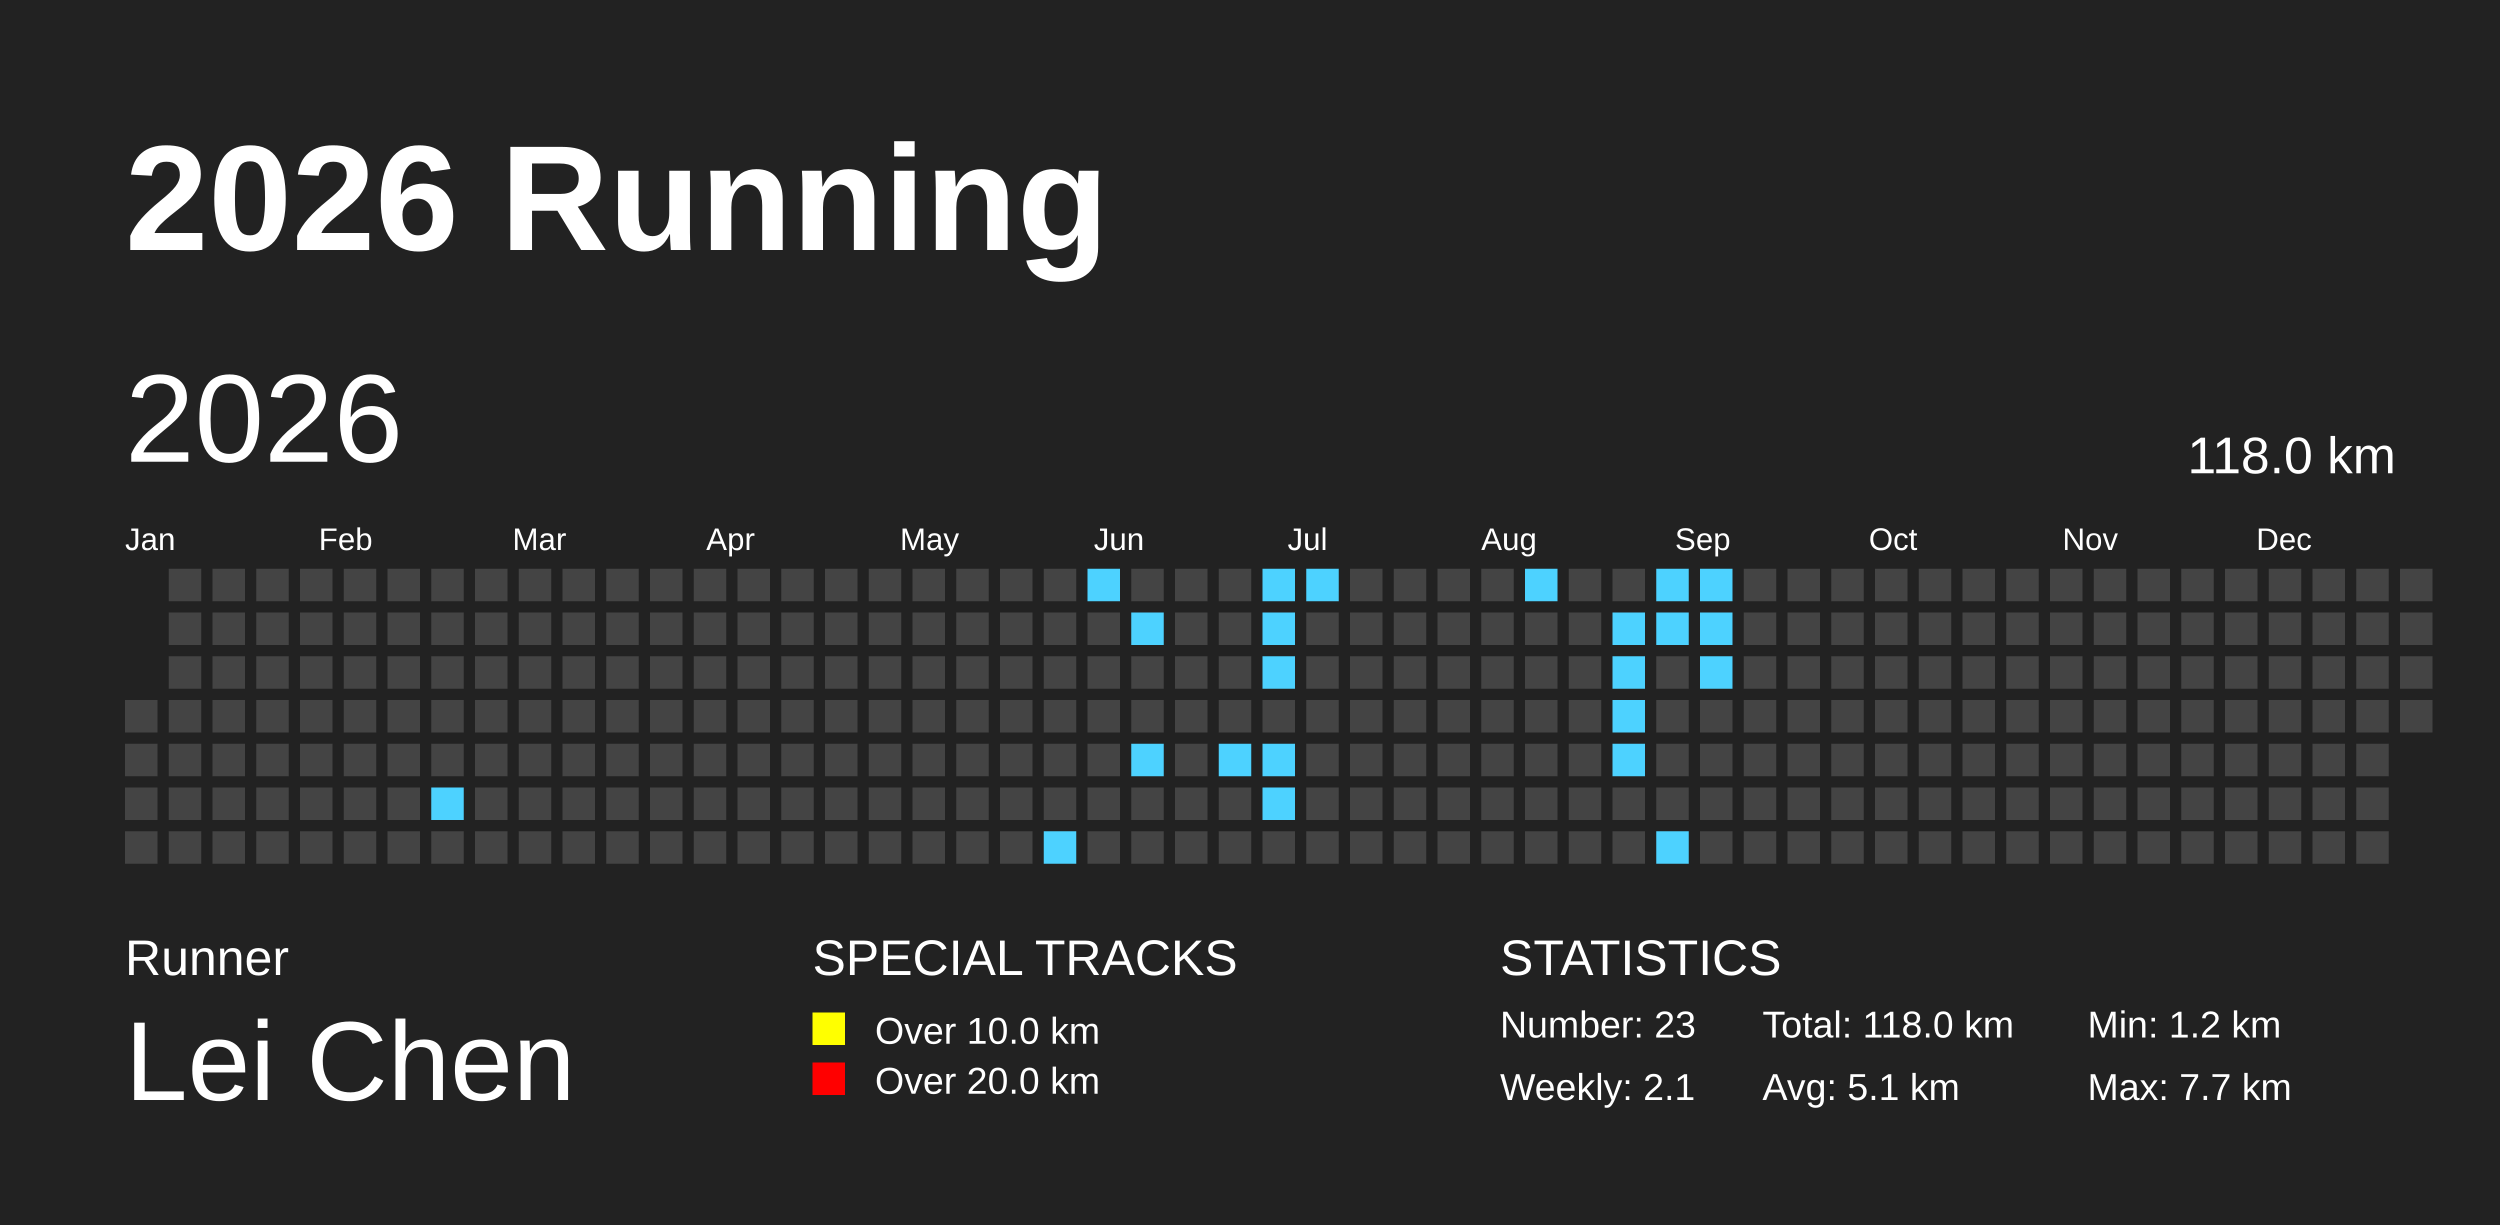
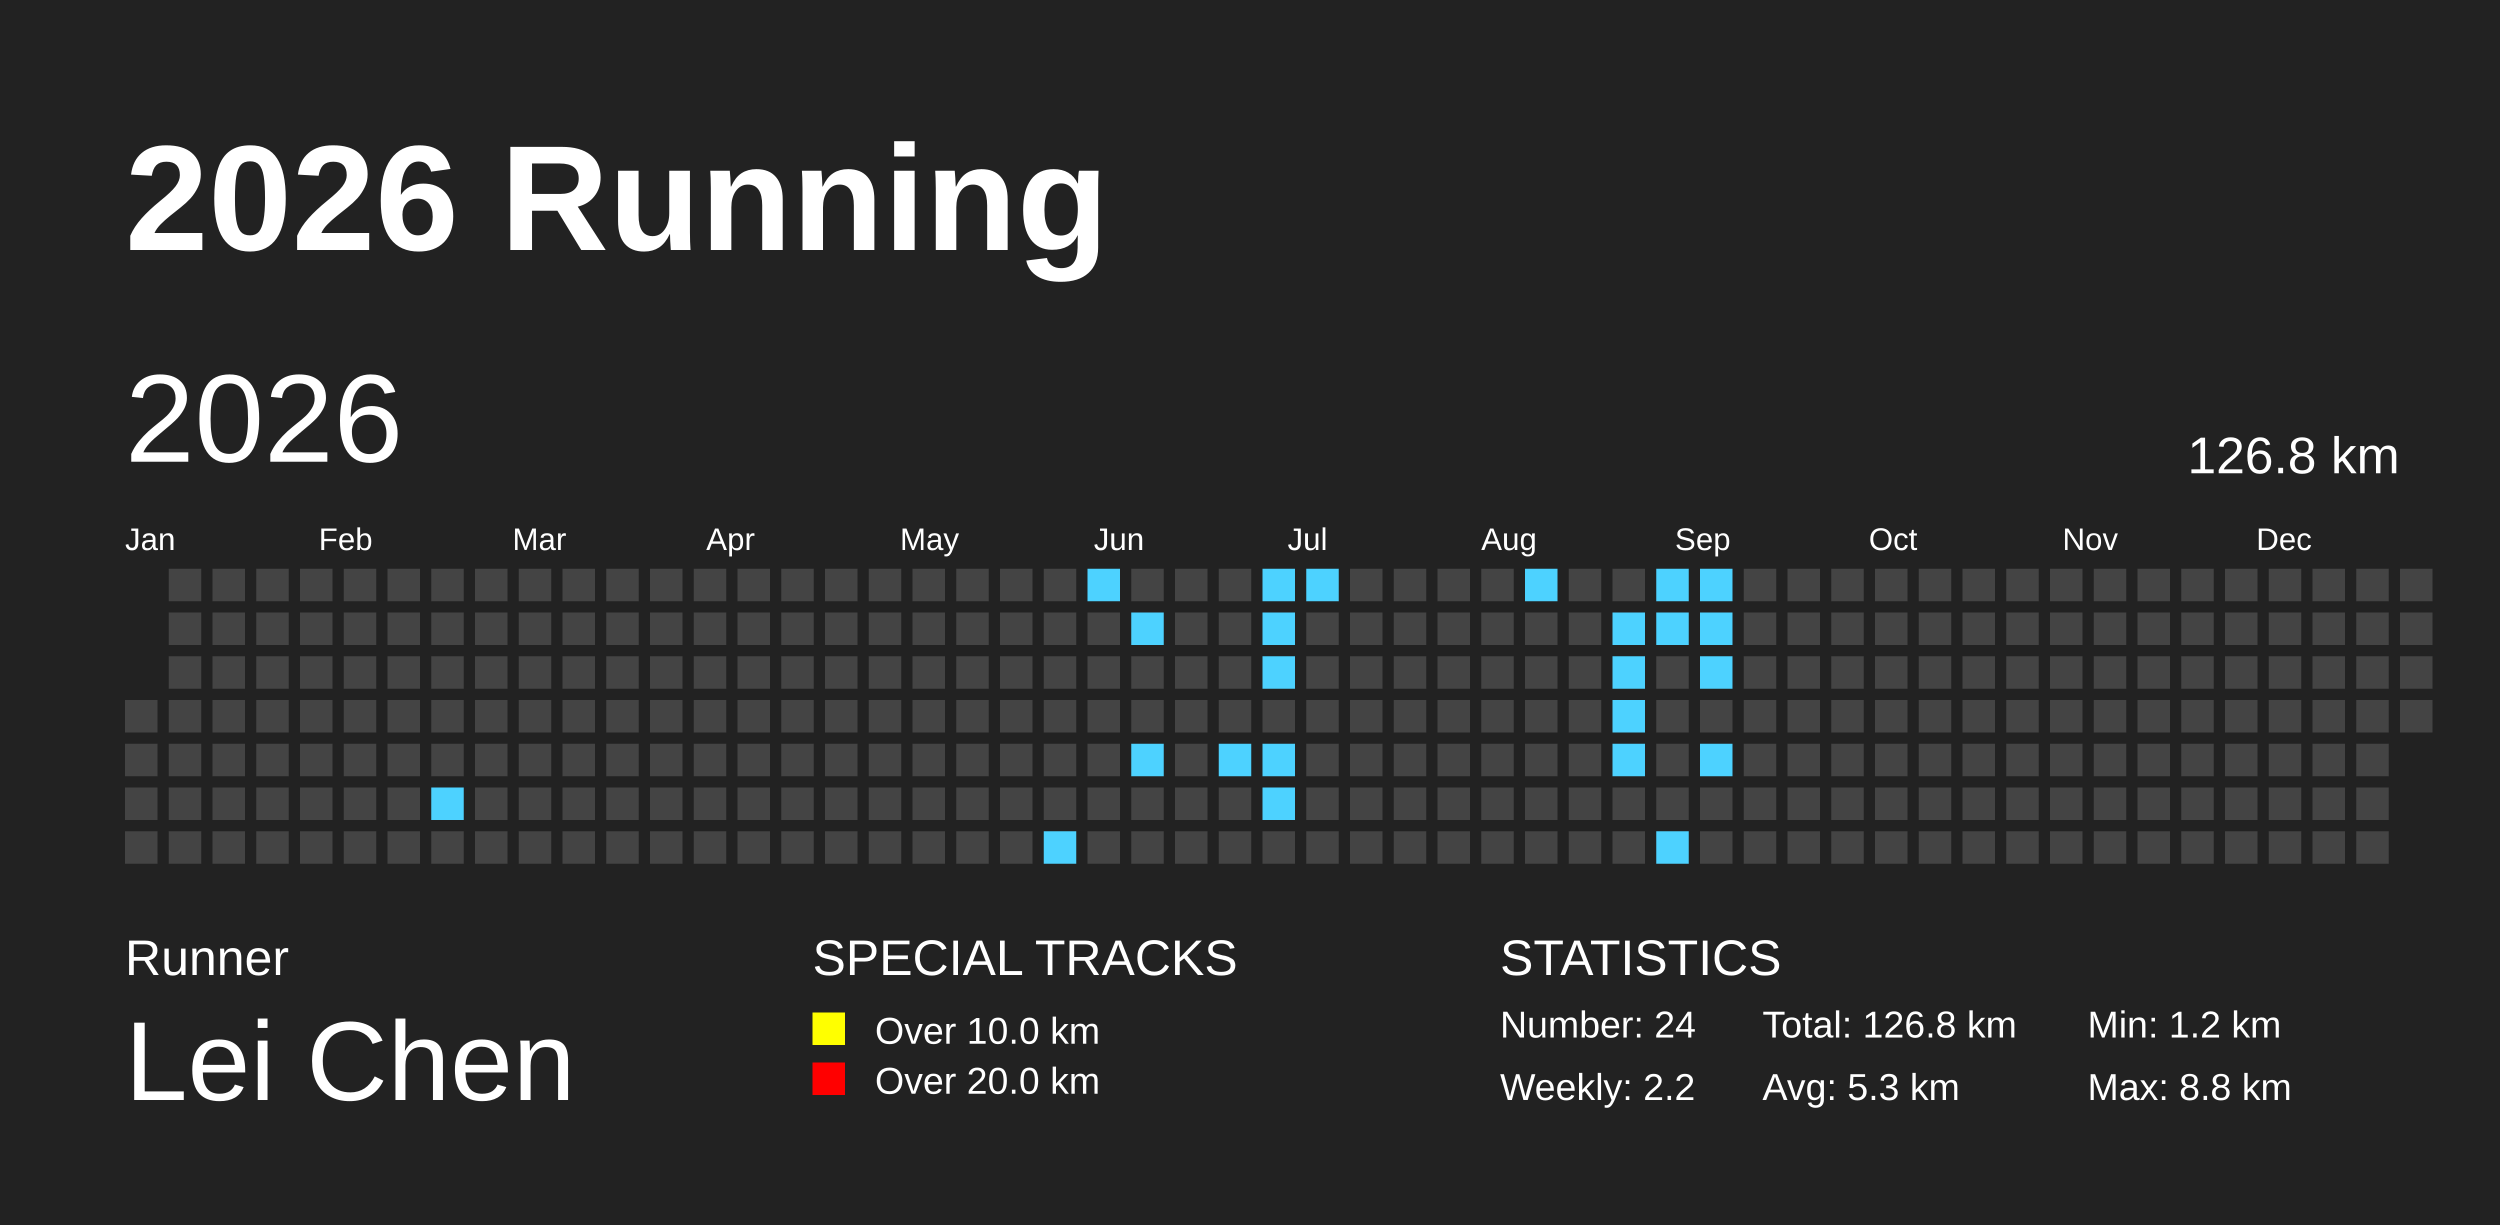
<svg xmlns="http://www.w3.org/2000/svg" baseProfile="full" height="98mm" version="1.1" viewBox="0,0,200,98" width="200mm">
  <defs />
  <rect fill="#222222" height="98" width="200" x="0" y="0" />
  <text fill="#FFFFFF" style="font-size:12px; font-family:Arial; font-weight:bold;" x="10" y="20">2026 Running</text>
  <text fill="#FFFFFF" style="font-size:4px; font-family:Arial" x="10" y="78">Runner</text>
  <text fill="#FFFFFF" style="font-size:9px; font-family:Arial" x="10" y="88">Lei Chen</text>
  <text fill="#FFFFFF" style="font-size:4px; font-family:Arial" x="65" y="78">SPECIAL TRACKS</text>
  <rect fill="yellow" height="2.6" width="2.6" x="65" y="81" />
  <text fill="#FFFFFF" style="font-size:3px; font-family:Arial" x="70" y="83.5">Over 10.0 km</text>
  <rect fill="red" height="2.6" width="2.6" x="65" y="85" />
  <text fill="#FFFFFF" style="font-size:3px; font-family:Arial" x="70" y="87.5">Over 20.0 km</text>
  <text fill="#FFFFFF" style="font-size:4px; font-family:Arial" x="120" y="78">STATISTICS</text>
-   <text fill="#FFFFFF" style="font-size:3px; font-family:Arial" x="120" y="83">Number: 23</text>
-   <text fill="#FFFFFF" style="font-size:3px; font-family:Arial" x="120" y="88">Weekly: 2.1</text>
-   <text fill="#FFFFFF" style="font-size:3px; font-family:Arial" x="141" y="83">Total: 118.0 km</text>
-   <text fill="#FFFFFF" style="font-size:3px; font-family:Arial" x="141" y="88">Avg: 5.1 km</text>
+   <text fill="#FFFFFF" style="font-size:3px; font-family:Arial" x="120" y="83">Number: 24</text>
+   <text fill="#FFFFFF" style="font-size:3px; font-family:Arial" x="120" y="88">Weekly: 2.2</text>
+   <text fill="#FFFFFF" style="font-size:3px; font-family:Arial" x="141" y="83">Total: 126.8 km</text>
+   <text fill="#FFFFFF" style="font-size:3px; font-family:Arial" x="141" y="88">Avg: 5.3 km</text>
  <text fill="#FFFFFF" style="font-size:3px; font-family:Arial" x="167" y="83">Min: 1.2 km</text>
-   <text fill="#FFFFFF" style="font-size:3px; font-family:Arial" x="167" y="88">Max: 7.7 km</text>
+   <text fill="#FFFFFF" style="font-size:3px; font-family:Arial" x="167" y="88">Max: 8.8 km</text>
  <text dominant-baseline="hanging" fill="#FFFFFF" style="font-size:10.0px; font-family:Arial;" x="10" y="30">2026</text>
-   <text dominant-baseline="hanging" fill="#FFFFFF" style="font-size:4.125px; font-family:Arial;" x="175" y="35">118.0 km</text>
+   <text dominant-baseline="hanging" fill="#FFFFFF" style="font-size:4.125px; font-family:Arial;" x="175" y="35">126.8 km</text>
  <text fill="#FFFFFF" style="font-size:2.5px; font-family:Arial" x="10.0" y="44">Jan</text>
  <text fill="#FFFFFF" style="font-size:2.5px; font-family:Arial" x="25.5" y="44">Feb</text>
  <text fill="#FFFFFF" style="font-size:2.5px; font-family:Arial" x="41.0" y="44">Mar</text>
  <text fill="#FFFFFF" style="font-size:2.5px; font-family:Arial" x="56.5" y="44">Apr</text>
  <text fill="#FFFFFF" style="font-size:2.5px; font-family:Arial" x="72.0" y="44">May</text>
  <text fill="#FFFFFF" style="font-size:2.5px; font-family:Arial" x="87.5" y="44">Jun</text>
  <text fill="#FFFFFF" style="font-size:2.5px; font-family:Arial" x="103.0" y="44">Jul</text>
  <text fill="#FFFFFF" style="font-size:2.5px; font-family:Arial" x="118.5" y="44">Aug</text>
  <text fill="#FFFFFF" style="font-size:2.5px; font-family:Arial" x="134.0" y="44">Sep</text>
  <text fill="#FFFFFF" style="font-size:2.5px; font-family:Arial" x="149.5" y="44">Oct</text>
  <text fill="#FFFFFF" style="font-size:2.5px; font-family:Arial" x="165.0" y="44">Nov</text>
  <text fill="#FFFFFF" style="font-size:2.5px; font-family:Arial" x="180.5" y="44">Dec</text>
  <rect fill="#444444" height="2.6" width="2.6" x="10.0" y="56.0" />
  <rect fill="#444444" height="2.6" width="2.6" x="10.0" y="59.5" />
  <rect fill="#444444" height="2.6" width="2.6" x="10.0" y="63.0" />
  <rect fill="#444444" height="2.6" width="2.6" x="10.0" y="66.5" />
  <rect fill="#444444" height="2.6" width="2.6" x="13.5" y="45.5" />
  <rect fill="#444444" height="2.6" width="2.6" x="13.5" y="49.0" />
  <rect fill="#444444" height="2.6" width="2.6" x="13.5" y="52.5" />
  <rect fill="#444444" height="2.6" width="2.6" x="13.5" y="56.0" />
  <rect fill="#444444" height="2.6" width="2.6" x="13.5" y="59.5" />
  <rect fill="#444444" height="2.6" width="2.6" x="13.5" y="63.0" />
  <rect fill="#444444" height="2.6" width="2.6" x="13.5" y="66.5" />
  <rect fill="#444444" height="2.6" width="2.6" x="17.0" y="45.5" />
  <rect fill="#444444" height="2.6" width="2.6" x="17.0" y="49.0" />
  <rect fill="#444444" height="2.6" width="2.6" x="17.0" y="52.5" />
  <rect fill="#444444" height="2.6" width="2.6" x="17.0" y="56.0" />
  <rect fill="#444444" height="2.6" width="2.6" x="17.0" y="59.5" />
  <rect fill="#444444" height="2.6" width="2.6" x="17.0" y="63.0" />
  <rect fill="#444444" height="2.6" width="2.6" x="17.0" y="66.5" />
  <rect fill="#444444" height="2.6" width="2.6" x="20.5" y="45.5" />
  <rect fill="#444444" height="2.6" width="2.6" x="20.5" y="49.0" />
  <rect fill="#444444" height="2.6" width="2.6" x="20.5" y="52.5" />
  <rect fill="#444444" height="2.6" width="2.6" x="20.5" y="56.0" />
  <rect fill="#444444" height="2.6" width="2.6" x="20.5" y="59.5" />
  <rect fill="#444444" height="2.6" width="2.6" x="20.5" y="63.0" />
  <rect fill="#444444" height="2.6" width="2.6" x="20.5" y="66.5" />
  <rect fill="#444444" height="2.6" width="2.6" x="24.0" y="45.5" />
  <rect fill="#444444" height="2.6" width="2.6" x="24.0" y="49.0" />
  <rect fill="#444444" height="2.6" width="2.6" x="24.0" y="52.5" />
  <rect fill="#444444" height="2.6" width="2.6" x="24.0" y="56.0" />
  <rect fill="#444444" height="2.6" width="2.6" x="24.0" y="59.5" />
  <rect fill="#444444" height="2.6" width="2.6" x="24.0" y="63.0" />
  <rect fill="#444444" height="2.6" width="2.6" x="24.0" y="66.5" />
  <rect fill="#444444" height="2.6" width="2.6" x="27.5" y="45.5" />
  <rect fill="#444444" height="2.6" width="2.6" x="27.5" y="49.0" />
  <rect fill="#444444" height="2.6" width="2.6" x="27.5" y="52.5" />
  <rect fill="#444444" height="2.6" width="2.6" x="27.5" y="56.0" />
  <rect fill="#444444" height="2.6" width="2.6" x="27.5" y="59.5" />
  <rect fill="#444444" height="2.6" width="2.6" x="27.5" y="63.0" />
  <rect fill="#444444" height="2.6" width="2.6" x="27.5" y="66.5" />
  <rect fill="#444444" height="2.6" width="2.6" x="31.0" y="45.5" />
  <rect fill="#444444" height="2.6" width="2.6" x="31.0" y="49.0" />
  <rect fill="#444444" height="2.6" width="2.6" x="31.0" y="52.5" />
  <rect fill="#444444" height="2.6" width="2.6" x="31.0" y="56.0" />
  <rect fill="#444444" height="2.6" width="2.6" x="31.0" y="59.5" />
  <rect fill="#444444" height="2.6" width="2.6" x="31.0" y="63.0" />
  <rect fill="#444444" height="2.6" width="2.6" x="31.0" y="66.5" />
  <rect fill="#444444" height="2.6" width="2.6" x="34.5" y="45.5" />
  <rect fill="#444444" height="2.6" width="2.6" x="34.5" y="49.0" />
  <rect fill="#444444" height="2.6" width="2.6" x="34.5" y="52.5" />
  <rect fill="#444444" height="2.6" width="2.6" x="34.5" y="56.0" />
  <rect fill="#444444" height="2.6" width="2.6" x="34.5" y="59.5" />
  <rect fill="#4DD2FF" height="2.6" width="2.6" x="34.5" y="63.0" />
  <rect fill="#444444" height="2.6" width="2.6" x="34.5" y="66.5" />
  <rect fill="#444444" height="2.6" width="2.6" x="38.0" y="45.5" />
  <rect fill="#444444" height="2.6" width="2.6" x="38.0" y="49.0" />
  <rect fill="#444444" height="2.6" width="2.6" x="38.0" y="52.5" />
  <rect fill="#444444" height="2.6" width="2.6" x="38.0" y="56.0" />
  <rect fill="#444444" height="2.6" width="2.6" x="38.0" y="59.5" />
  <rect fill="#444444" height="2.6" width="2.6" x="38.0" y="63.0" />
  <rect fill="#444444" height="2.6" width="2.6" x="38.0" y="66.5" />
  <rect fill="#444444" height="2.6" width="2.6" x="41.5" y="45.5" />
  <rect fill="#444444" height="2.6" width="2.6" x="41.5" y="49.0" />
  <rect fill="#444444" height="2.6" width="2.6" x="41.5" y="52.5" />
  <rect fill="#444444" height="2.6" width="2.6" x="41.5" y="56.0" />
  <rect fill="#444444" height="2.6" width="2.6" x="41.5" y="59.5" />
  <rect fill="#444444" height="2.6" width="2.6" x="41.5" y="63.0" />
  <rect fill="#444444" height="2.6" width="2.6" x="41.5" y="66.5" />
  <rect fill="#444444" height="2.6" width="2.6" x="45.0" y="45.5" />
  <rect fill="#444444" height="2.6" width="2.6" x="45.0" y="49.0" />
  <rect fill="#444444" height="2.6" width="2.6" x="45.0" y="52.5" />
  <rect fill="#444444" height="2.6" width="2.6" x="45.0" y="56.0" />
  <rect fill="#444444" height="2.6" width="2.6" x="45.0" y="59.5" />
  <rect fill="#444444" height="2.6" width="2.6" x="45.0" y="63.0" />
  <rect fill="#444444" height="2.6" width="2.6" x="45.0" y="66.5" />
  <rect fill="#444444" height="2.6" width="2.6" x="48.5" y="45.5" />
  <rect fill="#444444" height="2.6" width="2.6" x="48.5" y="49.0" />
  <rect fill="#444444" height="2.6" width="2.6" x="48.5" y="52.5" />
  <rect fill="#444444" height="2.6" width="2.6" x="48.5" y="56.0" />
  <rect fill="#444444" height="2.6" width="2.6" x="48.5" y="59.5" />
  <rect fill="#444444" height="2.6" width="2.6" x="48.5" y="63.0" />
  <rect fill="#444444" height="2.6" width="2.6" x="48.5" y="66.5" />
  <rect fill="#444444" height="2.6" width="2.6" x="52.0" y="45.5" />
  <rect fill="#444444" height="2.6" width="2.6" x="52.0" y="49.0" />
  <rect fill="#444444" height="2.6" width="2.6" x="52.0" y="52.5" />
  <rect fill="#444444" height="2.6" width="2.6" x="52.0" y="56.0" />
  <rect fill="#444444" height="2.6" width="2.6" x="52.0" y="59.5" />
  <rect fill="#444444" height="2.6" width="2.6" x="52.0" y="63.0" />
  <rect fill="#444444" height="2.6" width="2.6" x="52.0" y="66.5" />
  <rect fill="#444444" height="2.6" width="2.6" x="55.5" y="45.5" />
  <rect fill="#444444" height="2.6" width="2.6" x="55.5" y="49.0" />
  <rect fill="#444444" height="2.6" width="2.6" x="55.5" y="52.5" />
  <rect fill="#444444" height="2.6" width="2.6" x="55.5" y="56.0" />
  <rect fill="#444444" height="2.6" width="2.6" x="55.5" y="59.5" />
  <rect fill="#444444" height="2.6" width="2.6" x="55.5" y="63.0" />
  <rect fill="#444444" height="2.6" width="2.6" x="55.5" y="66.5" />
  <rect fill="#444444" height="2.6" width="2.6" x="59.0" y="45.5" />
  <rect fill="#444444" height="2.6" width="2.6" x="59.0" y="49.0" />
  <rect fill="#444444" height="2.6" width="2.6" x="59.0" y="52.5" />
  <rect fill="#444444" height="2.6" width="2.6" x="59.0" y="56.0" />
  <rect fill="#444444" height="2.6" width="2.6" x="59.0" y="59.5" />
  <rect fill="#444444" height="2.6" width="2.6" x="59.0" y="63.0" />
  <rect fill="#444444" height="2.6" width="2.6" x="59.0" y="66.5" />
  <rect fill="#444444" height="2.6" width="2.6" x="62.5" y="45.5" />
  <rect fill="#444444" height="2.6" width="2.6" x="62.5" y="49.0" />
  <rect fill="#444444" height="2.6" width="2.6" x="62.5" y="52.5" />
  <rect fill="#444444" height="2.6" width="2.6" x="62.5" y="56.0" />
  <rect fill="#444444" height="2.6" width="2.6" x="62.5" y="59.5" />
  <rect fill="#444444" height="2.6" width="2.6" x="62.5" y="63.0" />
  <rect fill="#444444" height="2.6" width="2.6" x="62.5" y="66.5" />
  <rect fill="#444444" height="2.6" width="2.6" x="66.0" y="45.5" />
  <rect fill="#444444" height="2.6" width="2.6" x="66.0" y="49.0" />
  <rect fill="#444444" height="2.6" width="2.6" x="66.0" y="52.5" />
  <rect fill="#444444" height="2.6" width="2.6" x="66.0" y="56.0" />
  <rect fill="#444444" height="2.6" width="2.6" x="66.0" y="59.5" />
  <rect fill="#444444" height="2.6" width="2.6" x="66.0" y="63.0" />
  <rect fill="#444444" height="2.6" width="2.6" x="66.0" y="66.5" />
  <rect fill="#444444" height="2.6" width="2.6" x="69.5" y="45.5" />
  <rect fill="#444444" height="2.6" width="2.6" x="69.5" y="49.0" />
  <rect fill="#444444" height="2.6" width="2.6" x="69.5" y="52.5" />
  <rect fill="#444444" height="2.6" width="2.6" x="69.5" y="56.0" />
  <rect fill="#444444" height="2.6" width="2.6" x="69.5" y="59.5" />
  <rect fill="#444444" height="2.6" width="2.6" x="69.5" y="63.0" />
  <rect fill="#444444" height="2.6" width="2.6" x="69.5" y="66.5" />
  <rect fill="#444444" height="2.6" width="2.6" x="73.0" y="45.5" />
  <rect fill="#444444" height="2.6" width="2.6" x="73.0" y="49.0" />
  <rect fill="#444444" height="2.6" width="2.6" x="73.0" y="52.5" />
  <rect fill="#444444" height="2.6" width="2.6" x="73.0" y="56.0" />
  <rect fill="#444444" height="2.6" width="2.6" x="73.0" y="59.5" />
  <rect fill="#444444" height="2.6" width="2.6" x="73.0" y="63.0" />
  <rect fill="#444444" height="2.6" width="2.6" x="73.0" y="66.5" />
  <rect fill="#444444" height="2.6" width="2.6" x="76.5" y="45.5" />
  <rect fill="#444444" height="2.6" width="2.6" x="76.5" y="49.0" />
  <rect fill="#444444" height="2.6" width="2.6" x="76.5" y="52.5" />
  <rect fill="#444444" height="2.6" width="2.6" x="76.5" y="56.0" />
  <rect fill="#444444" height="2.6" width="2.6" x="76.5" y="59.5" />
  <rect fill="#444444" height="2.6" width="2.6" x="76.5" y="63.0" />
  <rect fill="#444444" height="2.6" width="2.6" x="76.5" y="66.5" />
  <rect fill="#444444" height="2.6" width="2.6" x="80.0" y="45.5" />
  <rect fill="#444444" height="2.6" width="2.6" x="80.0" y="49.0" />
  <rect fill="#444444" height="2.6" width="2.6" x="80.0" y="52.5" />
  <rect fill="#444444" height="2.6" width="2.6" x="80.0" y="56.0" />
  <rect fill="#444444" height="2.6" width="2.6" x="80.0" y="59.5" />
  <rect fill="#444444" height="2.6" width="2.6" x="80.0" y="63.0" />
  <rect fill="#444444" height="2.6" width="2.6" x="80.0" y="66.5" />
  <rect fill="#444444" height="2.6" width="2.6" x="83.5" y="45.5" />
  <rect fill="#444444" height="2.6" width="2.6" x="83.5" y="49.0" />
  <rect fill="#444444" height="2.6" width="2.6" x="83.5" y="52.5" />
  <rect fill="#444444" height="2.6" width="2.6" x="83.5" y="56.0" />
  <rect fill="#444444" height="2.6" width="2.6" x="83.5" y="59.5" />
  <rect fill="#444444" height="2.6" width="2.6" x="83.5" y="63.0" />
  <rect fill="#4DD2FF" height="2.6" width="2.6" x="83.5" y="66.5" />
  <rect fill="#4DD2FF" height="2.6" width="2.6" x="87.0" y="45.5" />
  <rect fill="#444444" height="2.6" width="2.6" x="87.0" y="49.0" />
  <rect fill="#444444" height="2.6" width="2.6" x="87.0" y="52.5" />
  <rect fill="#444444" height="2.6" width="2.6" x="87.0" y="56.0" />
  <rect fill="#444444" height="2.6" width="2.6" x="87.0" y="59.5" />
  <rect fill="#444444" height="2.6" width="2.6" x="87.0" y="63.0" />
  <rect fill="#444444" height="2.6" width="2.6" x="87.0" y="66.5" />
  <rect fill="#444444" height="2.6" width="2.6" x="90.5" y="45.5" />
  <rect fill="#4DD2FF" height="2.6" width="2.6" x="90.5" y="49.0" />
  <rect fill="#444444" height="2.6" width="2.6" x="90.5" y="52.5" />
  <rect fill="#444444" height="2.6" width="2.6" x="90.5" y="56.0" />
  <rect fill="#4DD2FF" height="2.6" width="2.6" x="90.5" y="59.5" />
  <rect fill="#444444" height="2.6" width="2.6" x="90.5" y="63.0" />
  <rect fill="#444444" height="2.6" width="2.6" x="90.5" y="66.5" />
  <rect fill="#444444" height="2.6" width="2.6" x="94.0" y="45.5" />
  <rect fill="#444444" height="2.6" width="2.6" x="94.0" y="49.0" />
  <rect fill="#444444" height="2.6" width="2.6" x="94.0" y="52.5" />
  <rect fill="#444444" height="2.6" width="2.6" x="94.0" y="56.0" />
  <rect fill="#444444" height="2.6" width="2.6" x="94.0" y="59.5" />
  <rect fill="#444444" height="2.6" width="2.6" x="94.0" y="63.0" />
  <rect fill="#444444" height="2.6" width="2.6" x="94.0" y="66.5" />
  <rect fill="#444444" height="2.6" width="2.6" x="97.5" y="45.5" />
  <rect fill="#444444" height="2.6" width="2.6" x="97.5" y="49.0" />
  <rect fill="#444444" height="2.6" width="2.6" x="97.5" y="52.5" />
  <rect fill="#444444" height="2.6" width="2.6" x="97.5" y="56.0" />
  <rect fill="#4DD2FF" height="2.6" width="2.6" x="97.5" y="59.5" />
  <rect fill="#444444" height="2.6" width="2.6" x="97.5" y="63.0" />
  <rect fill="#444444" height="2.6" width="2.6" x="97.5" y="66.5" />
  <rect fill="#4DD2FF" height="2.6" width="2.6" x="101.0" y="45.5" />
  <rect fill="#4DD2FF" height="2.6" width="2.6" x="101.0" y="49.0" />
  <rect fill="#4DD2FF" height="2.6" width="2.6" x="101.0" y="52.5" />
  <rect fill="#444444" height="2.6" width="2.6" x="101.0" y="56.0" />
  <rect fill="#4DD2FF" height="2.6" width="2.6" x="101.0" y="59.5" />
  <rect fill="#4DD2FF" height="2.6" width="2.6" x="101.0" y="63.0" />
  <rect fill="#444444" height="2.6" width="2.6" x="101.0" y="66.5" />
  <rect fill="#4DD2FF" height="2.6" width="2.6" x="104.5" y="45.5" />
  <rect fill="#444444" height="2.6" width="2.6" x="104.5" y="49.0" />
  <rect fill="#444444" height="2.6" width="2.6" x="104.5" y="52.5" />
  <rect fill="#444444" height="2.6" width="2.6" x="104.5" y="56.0" />
  <rect fill="#444444" height="2.6" width="2.6" x="104.5" y="59.5" />
  <rect fill="#444444" height="2.6" width="2.6" x="104.5" y="63.0" />
  <rect fill="#444444" height="2.6" width="2.6" x="104.5" y="66.5" />
  <rect fill="#444444" height="2.6" width="2.6" x="108.0" y="45.5" />
  <rect fill="#444444" height="2.6" width="2.6" x="108.0" y="49.0" />
  <rect fill="#444444" height="2.6" width="2.6" x="108.0" y="52.5" />
  <rect fill="#444444" height="2.6" width="2.6" x="108.0" y="56.0" />
  <rect fill="#444444" height="2.6" width="2.6" x="108.0" y="59.5" />
  <rect fill="#444444" height="2.6" width="2.6" x="108.0" y="63.0" />
  <rect fill="#444444" height="2.6" width="2.6" x="108.0" y="66.5" />
  <rect fill="#444444" height="2.6" width="2.6" x="111.5" y="45.5" />
  <rect fill="#444444" height="2.6" width="2.6" x="111.5" y="49.0" />
  <rect fill="#444444" height="2.6" width="2.6" x="111.5" y="52.5" />
  <rect fill="#444444" height="2.6" width="2.6" x="111.5" y="56.0" />
  <rect fill="#444444" height="2.6" width="2.6" x="111.5" y="59.5" />
  <rect fill="#444444" height="2.6" width="2.6" x="111.5" y="63.0" />
  <rect fill="#444444" height="2.6" width="2.6" x="111.5" y="66.5" />
  <rect fill="#444444" height="2.6" width="2.6" x="115.0" y="45.5" />
  <rect fill="#444444" height="2.6" width="2.6" x="115.0" y="49.0" />
  <rect fill="#444444" height="2.6" width="2.6" x="115.0" y="52.5" />
  <rect fill="#444444" height="2.6" width="2.6" x="115.0" y="56.0" />
  <rect fill="#444444" height="2.6" width="2.6" x="115.0" y="59.5" />
  <rect fill="#444444" height="2.6" width="2.6" x="115.0" y="63.0" />
  <rect fill="#444444" height="2.6" width="2.6" x="115.0" y="66.5" />
  <rect fill="#444444" height="2.6" width="2.6" x="118.5" y="45.5" />
  <rect fill="#444444" height="2.6" width="2.6" x="118.5" y="49.0" />
  <rect fill="#444444" height="2.6" width="2.6" x="118.5" y="52.5" />
  <rect fill="#444444" height="2.6" width="2.6" x="118.5" y="56.0" />
  <rect fill="#444444" height="2.6" width="2.6" x="118.5" y="59.5" />
  <rect fill="#444444" height="2.6" width="2.6" x="118.5" y="63.0" />
  <rect fill="#444444" height="2.6" width="2.6" x="118.5" y="66.5" />
  <rect fill="#4DD2FF" height="2.6" width="2.6" x="122.0" y="45.5" />
  <rect fill="#444444" height="2.6" width="2.6" x="122.0" y="49.0" />
  <rect fill="#444444" height="2.6" width="2.6" x="122.0" y="52.5" />
  <rect fill="#444444" height="2.6" width="2.6" x="122.0" y="56.0" />
  <rect fill="#444444" height="2.6" width="2.6" x="122.0" y="59.5" />
  <rect fill="#444444" height="2.6" width="2.6" x="122.0" y="63.0" />
  <rect fill="#444444" height="2.6" width="2.6" x="122.0" y="66.5" />
  <rect fill="#444444" height="2.6" width="2.6" x="125.5" y="45.5" />
  <rect fill="#444444" height="2.6" width="2.6" x="125.5" y="49.0" />
  <rect fill="#444444" height="2.6" width="2.6" x="125.5" y="52.5" />
  <rect fill="#444444" height="2.6" width="2.6" x="125.5" y="56.0" />
  <rect fill="#444444" height="2.6" width="2.6" x="125.5" y="59.5" />
  <rect fill="#444444" height="2.6" width="2.6" x="125.5" y="63.0" />
  <rect fill="#444444" height="2.6" width="2.6" x="125.5" y="66.5" />
  <rect fill="#444444" height="2.6" width="2.6" x="129.0" y="45.5" />
  <rect fill="#4DD2FF" height="2.6" width="2.6" x="129.0" y="49.0" />
  <rect fill="#4DD2FF" height="2.6" width="2.6" x="129.0" y="52.5" />
  <rect fill="#4DD2FF" height="2.6" width="2.6" x="129.0" y="56.0" />
  <rect fill="#4DD2FF" height="2.6" width="2.6" x="129.0" y="59.5" />
  <rect fill="#444444" height="2.6" width="2.6" x="129.0" y="63.0" />
  <rect fill="#444444" height="2.6" width="2.6" x="129.0" y="66.5" />
  <rect fill="#4DD2FF" height="2.6" width="2.6" x="132.5" y="45.5" />
  <rect fill="#4DD2FF" height="2.6" width="2.6" x="132.5" y="49.0" />
  <rect fill="#444444" height="2.6" width="2.6" x="132.5" y="52.5" />
  <rect fill="#444444" height="2.6" width="2.6" x="132.5" y="56.0" />
  <rect fill="#444444" height="2.6" width="2.6" x="132.5" y="59.5" />
  <rect fill="#444444" height="2.6" width="2.6" x="132.5" y="63.0" />
  <rect fill="#4DD2FF" height="2.6" width="2.6" x="132.5" y="66.5" />
  <rect fill="#4DD2FF" height="2.6" width="2.6" x="136.0" y="45.5" />
  <rect fill="#4DD2FF" height="2.6" width="2.6" x="136.0" y="49.0" />
  <rect fill="#4DD2FF" height="2.6" width="2.6" x="136.0" y="52.5" />
  <rect fill="#444444" height="2.6" width="2.6" x="136.0" y="56.0" />
-   <rect fill="#444444" height="2.6" width="2.6" x="136.0" y="59.5" />
+   <rect fill="#4DD2FF" height="2.6" width="2.6" x="136.0" y="59.5" />
  <rect fill="#444444" height="2.6" width="2.6" x="136.0" y="63.0" />
  <rect fill="#444444" height="2.6" width="2.6" x="136.0" y="66.5" />
  <rect fill="#444444" height="2.6" width="2.6" x="139.5" y="45.5" />
  <rect fill="#444444" height="2.6" width="2.6" x="139.5" y="49.0" />
  <rect fill="#444444" height="2.6" width="2.6" x="139.5" y="52.5" />
  <rect fill="#444444" height="2.6" width="2.6" x="139.5" y="56.0" />
  <rect fill="#444444" height="2.6" width="2.6" x="139.5" y="59.5" />
  <rect fill="#444444" height="2.6" width="2.6" x="139.5" y="63.0" />
  <rect fill="#444444" height="2.6" width="2.6" x="139.5" y="66.5" />
  <rect fill="#444444" height="2.6" width="2.6" x="143.0" y="45.5" />
  <rect fill="#444444" height="2.6" width="2.6" x="143.0" y="49.0" />
  <rect fill="#444444" height="2.6" width="2.6" x="143.0" y="52.5" />
  <rect fill="#444444" height="2.6" width="2.6" x="143.0" y="56.0" />
  <rect fill="#444444" height="2.6" width="2.6" x="143.0" y="59.5" />
  <rect fill="#444444" height="2.6" width="2.6" x="143.0" y="63.0" />
  <rect fill="#444444" height="2.6" width="2.6" x="143.0" y="66.5" />
  <rect fill="#444444" height="2.6" width="2.6" x="146.5" y="45.5" />
  <rect fill="#444444" height="2.6" width="2.6" x="146.5" y="49.0" />
  <rect fill="#444444" height="2.6" width="2.6" x="146.5" y="52.5" />
  <rect fill="#444444" height="2.6" width="2.6" x="146.5" y="56.0" />
  <rect fill="#444444" height="2.6" width="2.6" x="146.5" y="59.5" />
  <rect fill="#444444" height="2.6" width="2.6" x="146.5" y="63.0" />
  <rect fill="#444444" height="2.6" width="2.6" x="146.5" y="66.5" />
  <rect fill="#444444" height="2.6" width="2.6" x="150.0" y="45.5" />
  <rect fill="#444444" height="2.6" width="2.6" x="150.0" y="49.0" />
  <rect fill="#444444" height="2.6" width="2.6" x="150.0" y="52.5" />
  <rect fill="#444444" height="2.6" width="2.6" x="150.0" y="56.0" />
  <rect fill="#444444" height="2.6" width="2.6" x="150.0" y="59.5" />
  <rect fill="#444444" height="2.6" width="2.6" x="150.0" y="63.0" />
  <rect fill="#444444" height="2.6" width="2.6" x="150.0" y="66.5" />
  <rect fill="#444444" height="2.6" width="2.6" x="153.5" y="45.5" />
  <rect fill="#444444" height="2.6" width="2.6" x="153.5" y="49.0" />
  <rect fill="#444444" height="2.6" width="2.6" x="153.5" y="52.5" />
  <rect fill="#444444" height="2.6" width="2.6" x="153.5" y="56.0" />
  <rect fill="#444444" height="2.6" width="2.6" x="153.5" y="59.5" />
  <rect fill="#444444" height="2.6" width="2.6" x="153.5" y="63.0" />
  <rect fill="#444444" height="2.6" width="2.6" x="153.5" y="66.5" />
  <rect fill="#444444" height="2.6" width="2.6" x="157.0" y="45.5" />
  <rect fill="#444444" height="2.6" width="2.6" x="157.0" y="49.0" />
  <rect fill="#444444" height="2.6" width="2.6" x="157.0" y="52.5" />
  <rect fill="#444444" height="2.6" width="2.6" x="157.0" y="56.0" />
  <rect fill="#444444" height="2.6" width="2.6" x="157.0" y="59.5" />
  <rect fill="#444444" height="2.6" width="2.6" x="157.0" y="63.0" />
  <rect fill="#444444" height="2.6" width="2.6" x="157.0" y="66.5" />
  <rect fill="#444444" height="2.6" width="2.6" x="160.5" y="45.5" />
  <rect fill="#444444" height="2.6" width="2.6" x="160.5" y="49.0" />
  <rect fill="#444444" height="2.6" width="2.6" x="160.5" y="52.5" />
  <rect fill="#444444" height="2.6" width="2.6" x="160.5" y="56.0" />
  <rect fill="#444444" height="2.6" width="2.6" x="160.5" y="59.5" />
  <rect fill="#444444" height="2.6" width="2.6" x="160.5" y="63.0" />
  <rect fill="#444444" height="2.6" width="2.6" x="160.5" y="66.5" />
  <rect fill="#444444" height="2.6" width="2.6" x="164.0" y="45.5" />
  <rect fill="#444444" height="2.6" width="2.6" x="164.0" y="49.0" />
  <rect fill="#444444" height="2.6" width="2.6" x="164.0" y="52.5" />
  <rect fill="#444444" height="2.6" width="2.6" x="164.0" y="56.0" />
  <rect fill="#444444" height="2.6" width="2.6" x="164.0" y="59.5" />
  <rect fill="#444444" height="2.6" width="2.6" x="164.0" y="63.0" />
  <rect fill="#444444" height="2.6" width="2.6" x="164.0" y="66.5" />
  <rect fill="#444444" height="2.6" width="2.6" x="167.5" y="45.5" />
  <rect fill="#444444" height="2.6" width="2.6" x="167.5" y="49.0" />
  <rect fill="#444444" height="2.6" width="2.6" x="167.5" y="52.5" />
  <rect fill="#444444" height="2.6" width="2.6" x="167.5" y="56.0" />
  <rect fill="#444444" height="2.6" width="2.6" x="167.5" y="59.5" />
  <rect fill="#444444" height="2.6" width="2.6" x="167.5" y="63.0" />
  <rect fill="#444444" height="2.6" width="2.6" x="167.5" y="66.5" />
  <rect fill="#444444" height="2.6" width="2.6" x="171.0" y="45.5" />
  <rect fill="#444444" height="2.6" width="2.6" x="171.0" y="49.0" />
  <rect fill="#444444" height="2.6" width="2.6" x="171.0" y="52.5" />
  <rect fill="#444444" height="2.6" width="2.6" x="171.0" y="56.0" />
  <rect fill="#444444" height="2.6" width="2.6" x="171.0" y="59.5" />
  <rect fill="#444444" height="2.6" width="2.6" x="171.0" y="63.0" />
  <rect fill="#444444" height="2.6" width="2.6" x="171.0" y="66.5" />
  <rect fill="#444444" height="2.6" width="2.6" x="174.5" y="45.5" />
  <rect fill="#444444" height="2.6" width="2.6" x="174.5" y="49.0" />
  <rect fill="#444444" height="2.6" width="2.6" x="174.5" y="52.5" />
  <rect fill="#444444" height="2.6" width="2.6" x="174.5" y="56.0" />
  <rect fill="#444444" height="2.6" width="2.6" x="174.5" y="59.5" />
  <rect fill="#444444" height="2.6" width="2.6" x="174.5" y="63.0" />
  <rect fill="#444444" height="2.6" width="2.6" x="174.5" y="66.5" />
  <rect fill="#444444" height="2.6" width="2.6" x="178.0" y="45.5" />
  <rect fill="#444444" height="2.6" width="2.6" x="178.0" y="49.0" />
  <rect fill="#444444" height="2.6" width="2.6" x="178.0" y="52.5" />
  <rect fill="#444444" height="2.6" width="2.6" x="178.0" y="56.0" />
  <rect fill="#444444" height="2.6" width="2.6" x="178.0" y="59.5" />
  <rect fill="#444444" height="2.6" width="2.6" x="178.0" y="63.0" />
  <rect fill="#444444" height="2.6" width="2.6" x="178.0" y="66.5" />
  <rect fill="#444444" height="2.6" width="2.6" x="181.5" y="45.5" />
  <rect fill="#444444" height="2.6" width="2.6" x="181.5" y="49.0" />
  <rect fill="#444444" height="2.6" width="2.6" x="181.5" y="52.5" />
  <rect fill="#444444" height="2.6" width="2.6" x="181.5" y="56.0" />
  <rect fill="#444444" height="2.6" width="2.6" x="181.5" y="59.5" />
  <rect fill="#444444" height="2.6" width="2.6" x="181.5" y="63.0" />
  <rect fill="#444444" height="2.6" width="2.6" x="181.5" y="66.5" />
  <rect fill="#444444" height="2.6" width="2.6" x="185.0" y="45.5" />
  <rect fill="#444444" height="2.6" width="2.6" x="185.0" y="49.0" />
  <rect fill="#444444" height="2.6" width="2.6" x="185.0" y="52.5" />
  <rect fill="#444444" height="2.6" width="2.6" x="185.0" y="56.0" />
  <rect fill="#444444" height="2.6" width="2.6" x="185.0" y="59.5" />
  <rect fill="#444444" height="2.6" width="2.6" x="185.0" y="63.0" />
  <rect fill="#444444" height="2.6" width="2.6" x="185.0" y="66.5" />
  <rect fill="#444444" height="2.6" width="2.6" x="188.5" y="45.5" />
  <rect fill="#444444" height="2.6" width="2.6" x="188.5" y="49.0" />
  <rect fill="#444444" height="2.6" width="2.6" x="188.5" y="52.5" />
  <rect fill="#444444" height="2.6" width="2.6" x="188.5" y="56.0" />
  <rect fill="#444444" height="2.6" width="2.6" x="188.5" y="59.5" />
  <rect fill="#444444" height="2.6" width="2.6" x="188.5" y="63.0" />
  <rect fill="#444444" height="2.6" width="2.6" x="188.5" y="66.5" />
  <rect fill="#444444" height="2.6" width="2.6" x="192.0" y="45.5" />
  <rect fill="#444444" height="2.6" width="2.6" x="192.0" y="49.0" />
  <rect fill="#444444" height="2.6" width="2.6" x="192.0" y="52.5" />
  <rect fill="#444444" height="2.6" width="2.6" x="192.0" y="56.0" />
</svg>
